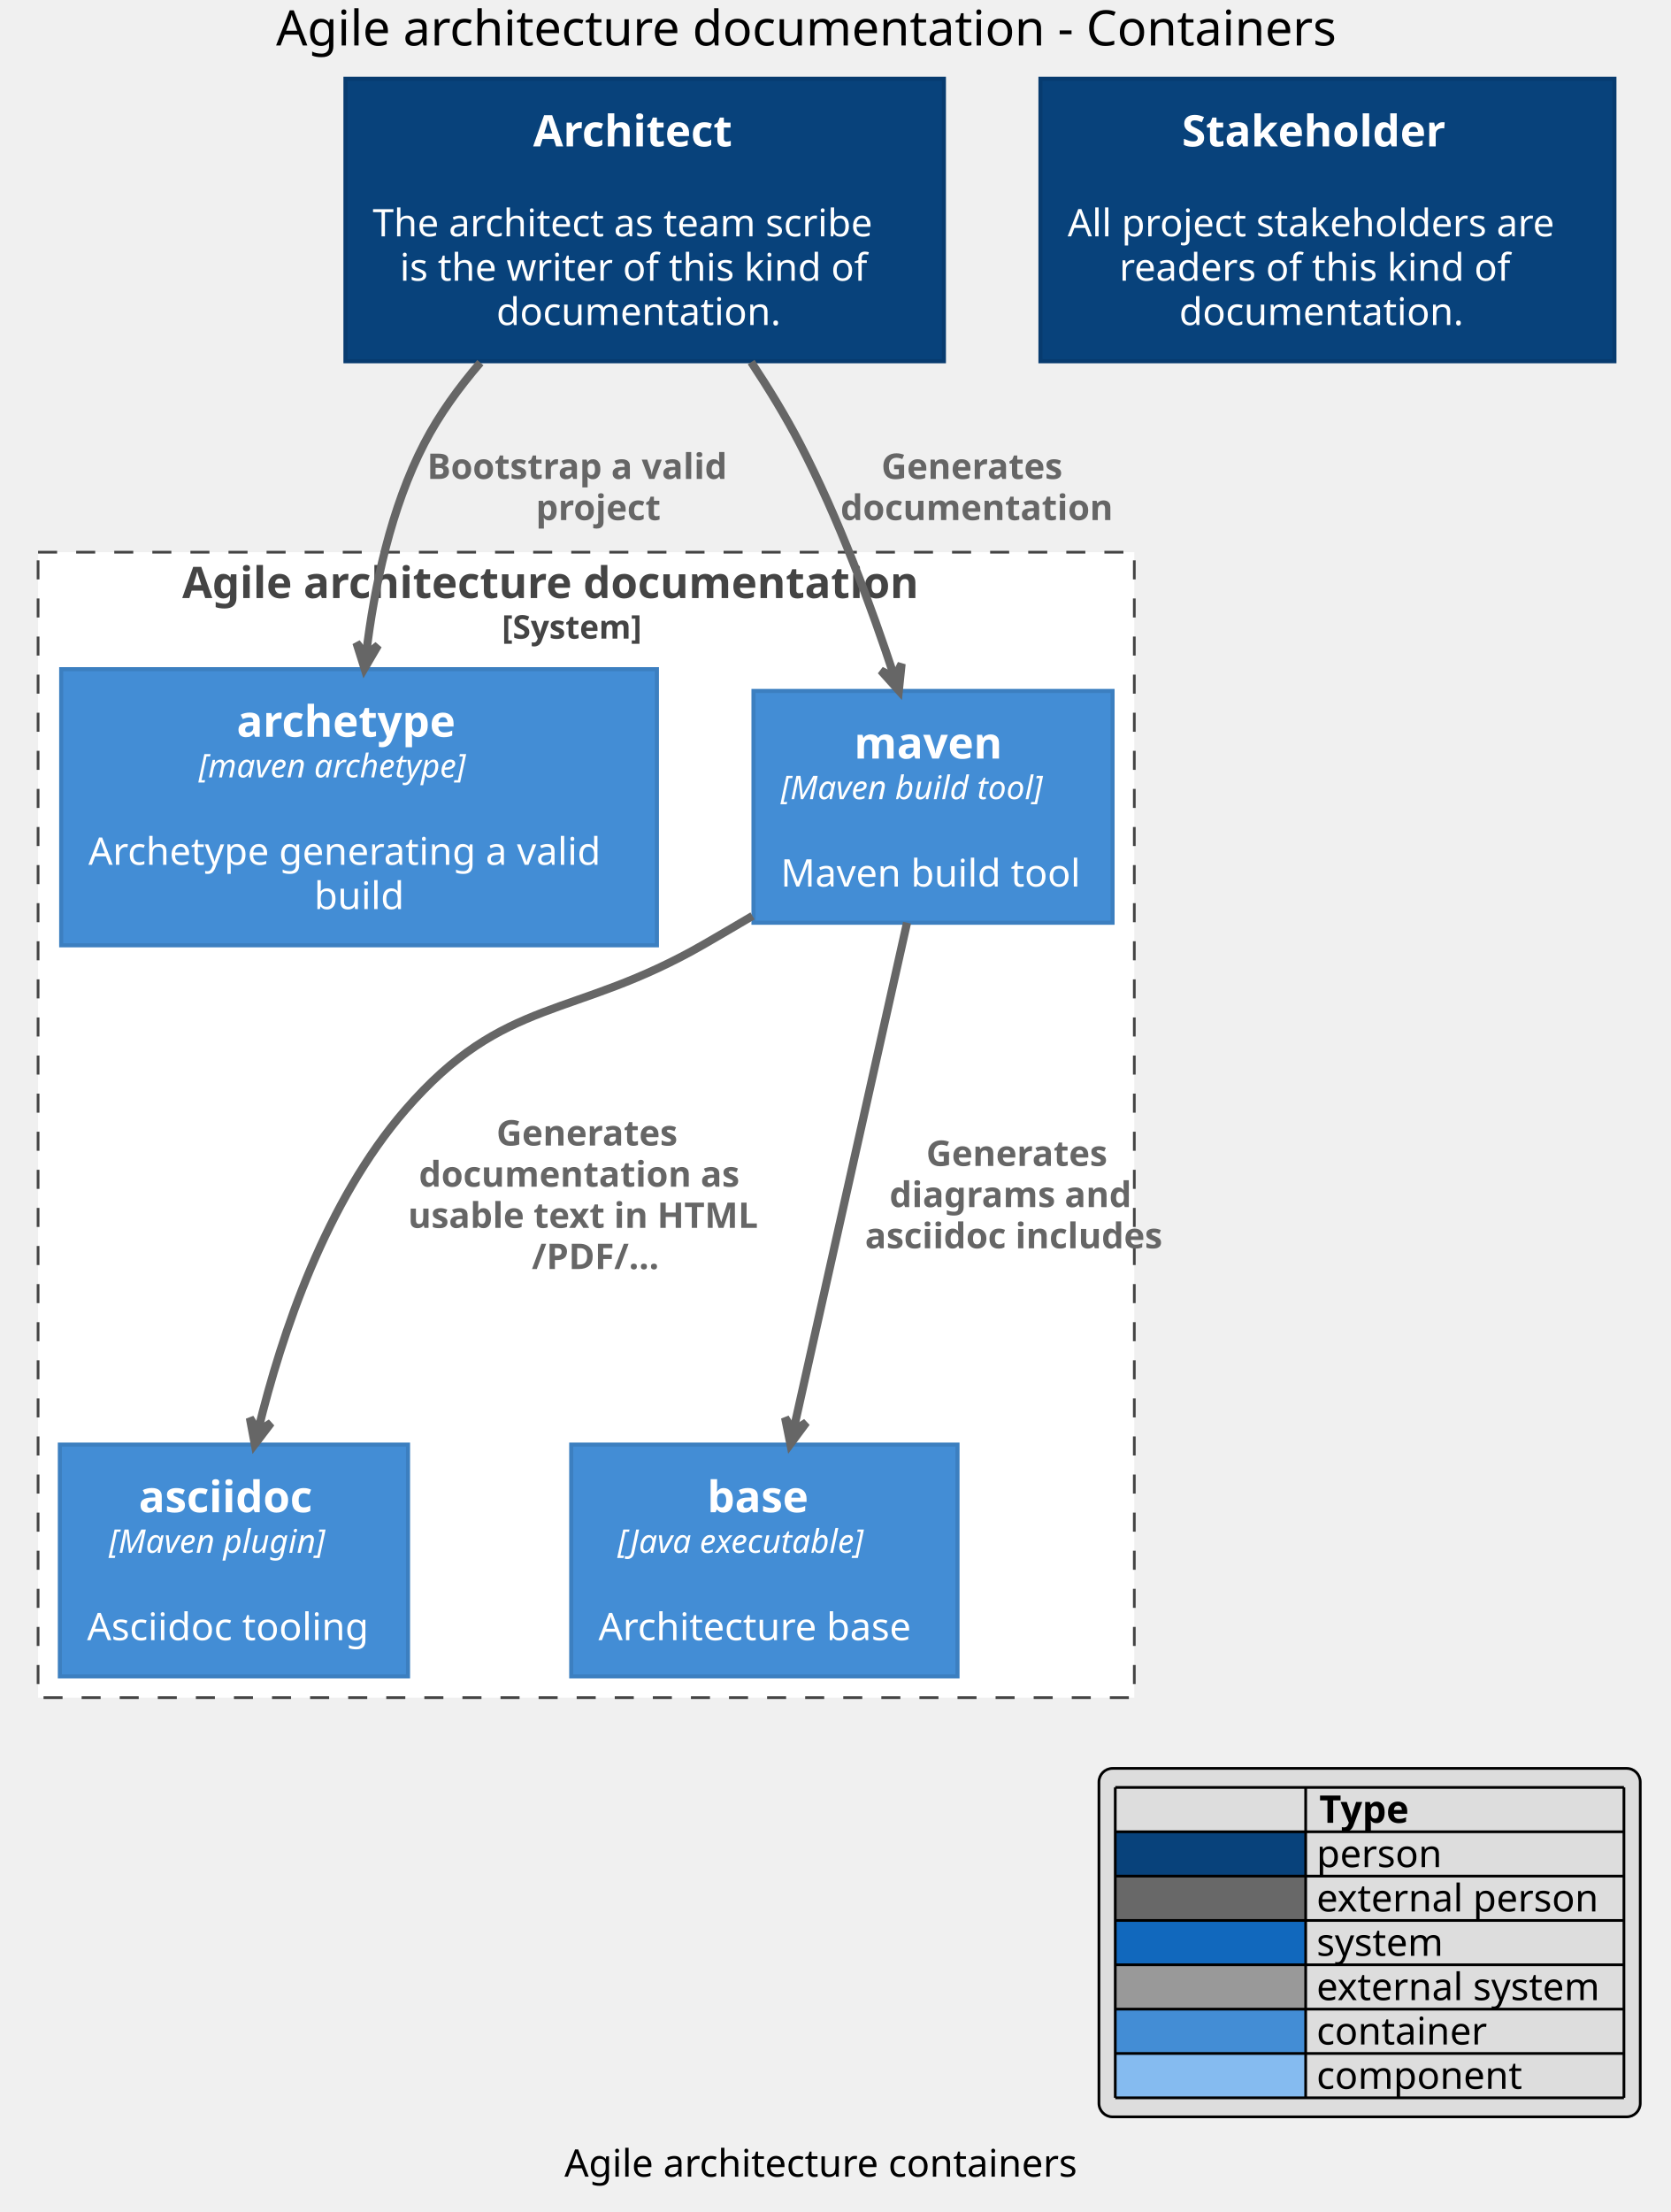
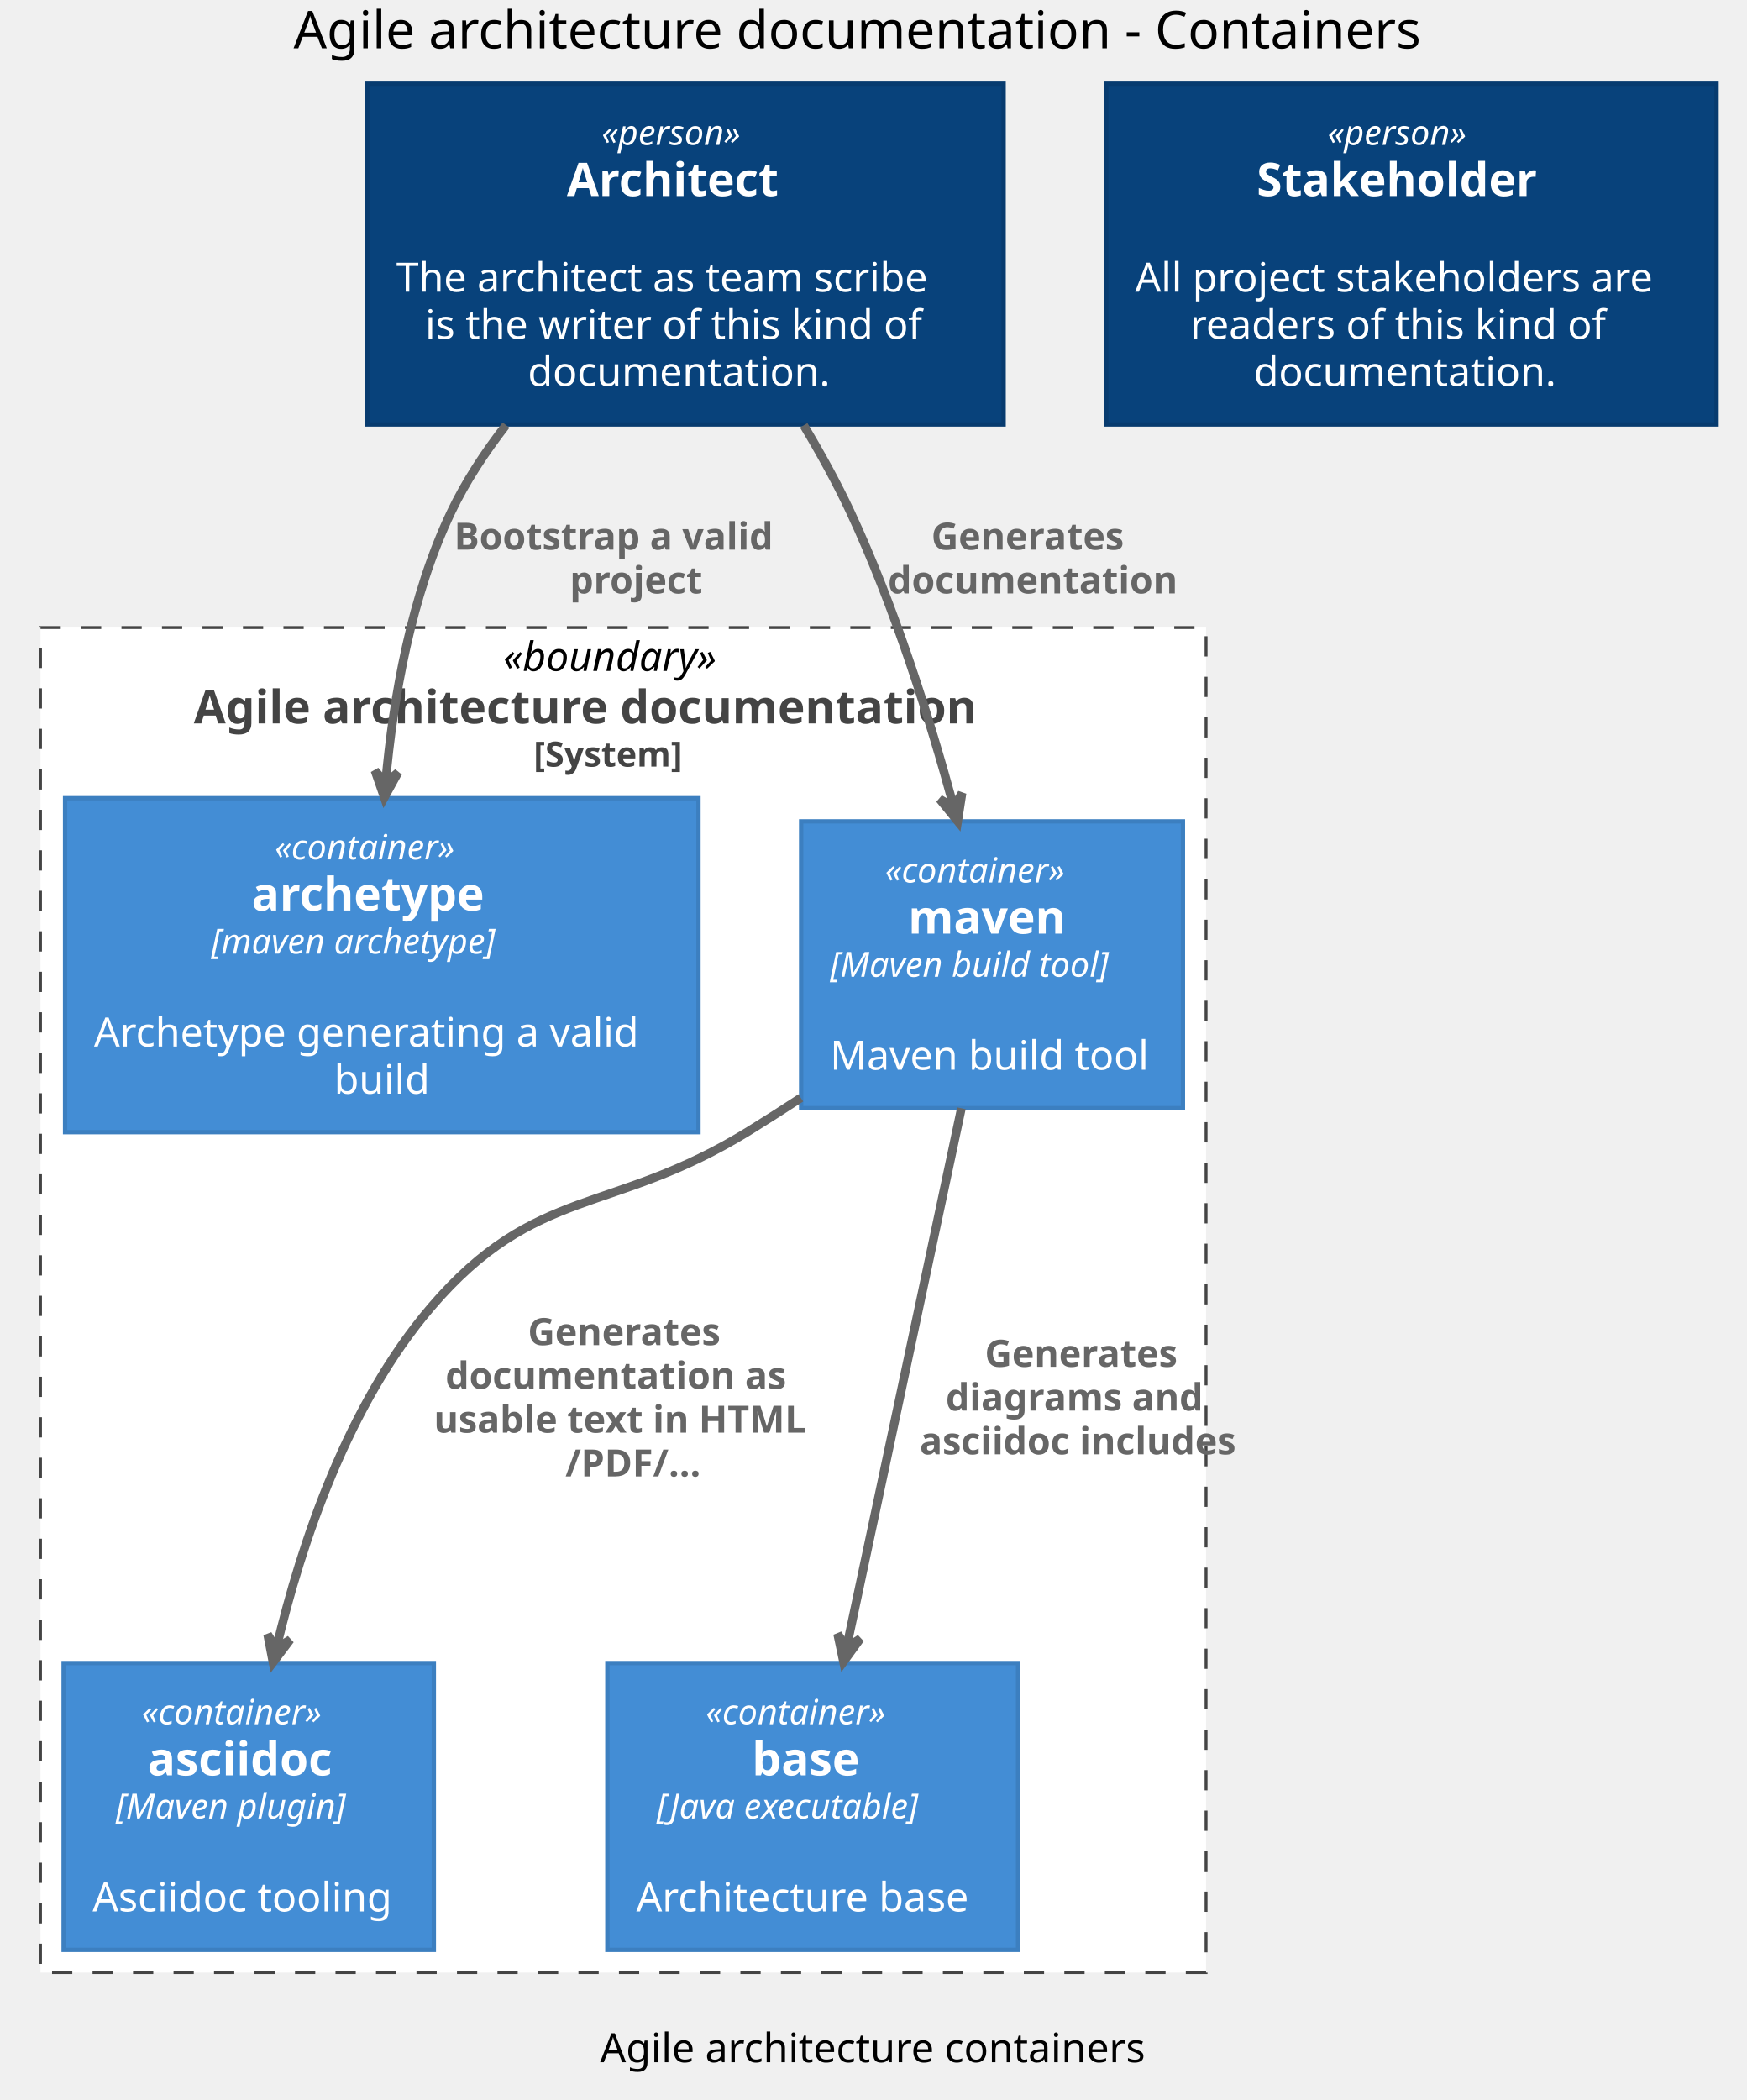
- <svg xmlns="http://www.w3.org/2000/svg" contentScriptType="application/ecmascript" contentStyleType="text/css" height="813px" preserveAspectRatio="none" style="width:614px;height:813px;" version="1.1" viewBox="0 0 614 813" width="614px" zoomAndPan="magnify">
+ <svg xmlns="http://www.w3.org/2000/svg" contentScriptType="application/ecmascript" contentStyleType="text/css" height="726px" preserveAspectRatio="none" style="width:604px;height:726px;" version="1.1" viewBox="0 0 604 726" width="604px" zoomAndPan="magnify">
  <defs>
    <style type="text/css">path:hover { stroke: #ADFF2F !important;}</style>
  </defs>
  <g>
    <text fill="#000000" font-family="sans-serif" font-size="18" lengthAdjust="spacingAndGlyphs" textLength="409" x="101.5" y="16.708">Agile architecture documentation - Containers</text>
-     <rect fill="#FFFFFF" height="421" style="stroke: #444444; stroke-width: 1.0; stroke-dasharray: 7.0,7.0;" width="403" x="14" y="202.953" />
-     <text fill="#444444" font-family="sans-serif" font-size="16" font-weight="bold" lengthAdjust="spacingAndGlyphs" textLength="297" x="67" y="219.805">Agile architecture documentation</text>
-     <text fill="#444444" font-family="sans-serif" font-size="12" font-weight="bold" lengthAdjust="spacingAndGlyphs" textLength="62" x="184.5" y="234.717">[System]</text>
-     <rect fill="#438DD5" height="101.484" style="stroke: #3C7FC0; stroke-width: 1.5;" width="219" x="22.5" y="245.953" />
-     <text fill="#FFFFFF" font-family="sans-serif" font-size="16" font-weight="bold" lengthAdjust="spacingAndGlyphs" textLength="90" x="87" y="270.805">archetype</text>
-     <text fill="#FFFFFF" font-family="sans-serif" font-size="12" font-style="italic" lengthAdjust="spacingAndGlyphs" textLength="118" x="73" y="285.717">[maven archetype]</text>
-     <text fill="#FFFFFF" font-family="sans-serif" font-size="14" lengthAdjust="spacingAndGlyphs" textLength="0" x="134" y="301.542" />
-     <text fill="#FFFFFF" font-family="sans-serif" font-size="14" lengthAdjust="spacingAndGlyphs" textLength="195" x="32.5" y="317.839">Archetype generating a valid</text>
-     <text fill="#FFFFFF" font-family="sans-serif" font-size="14" lengthAdjust="spacingAndGlyphs" textLength="33" x="115.5" y="334.136">build</text>
-     <rect fill="#438DD5" height="85.188" style="stroke: #3C7FC0; stroke-width: 1.5;" width="128" x="22" y="530.953" />
-     <text fill="#FFFFFF" font-family="sans-serif" font-size="16" font-weight="bold" lengthAdjust="spacingAndGlyphs" textLength="70" x="51" y="555.805">asciidoc</text>
-     <text fill="#FFFFFF" font-family="sans-serif" font-size="12" font-style="italic" lengthAdjust="spacingAndGlyphs" textLength="92" x="40" y="570.717">[Maven plugin]</text>
-     <text fill="#FFFFFF" font-family="sans-serif" font-size="14" lengthAdjust="spacingAndGlyphs" textLength="0" x="88" y="586.542" />
-     <text fill="#FFFFFF" font-family="sans-serif" font-size="14" lengthAdjust="spacingAndGlyphs" textLength="108" x="32" y="602.839">Asciidoc tooling</text>
-     <rect fill="#438DD5" height="85.188" style="stroke: #3C7FC0; stroke-width: 1.5;" width="142" x="210" y="530.953" />
-     <text fill="#FFFFFF" font-family="sans-serif" font-size="16" font-weight="bold" lengthAdjust="spacingAndGlyphs" textLength="42" x="260" y="555.805">base</text>
-     <text fill="#FFFFFF" font-family="sans-serif" font-size="12" font-style="italic" lengthAdjust="spacingAndGlyphs" textLength="108" x="227" y="570.717">[Java executable]</text>
-     <text fill="#FFFFFF" font-family="sans-serif" font-size="14" lengthAdjust="spacingAndGlyphs" textLength="0" x="283" y="586.542" />
-     <text fill="#FFFFFF" font-family="sans-serif" font-size="14" lengthAdjust="spacingAndGlyphs" textLength="122" x="220" y="602.839">Architecture base</text>
-     <rect fill="#438DD5" height="85.188" style="stroke: #3C7FC0; stroke-width: 1.5;" width="132" x="277" y="253.953" />
-     <text fill="#FFFFFF" font-family="sans-serif" font-size="16" font-weight="bold" lengthAdjust="spacingAndGlyphs" textLength="58" x="314" y="278.805">maven</text>
-     <text fill="#FFFFFF" font-family="sans-serif" font-size="12" font-style="italic" lengthAdjust="spacingAndGlyphs" textLength="112" x="287" y="293.717">[Maven build tool]</text>
-     <text fill="#FFFFFF" font-family="sans-serif" font-size="14" lengthAdjust="spacingAndGlyphs" textLength="0" x="345" y="309.542" />
-     <text fill="#FFFFFF" font-family="sans-serif" font-size="14" lengthAdjust="spacingAndGlyphs" textLength="112" x="287" y="325.839">Maven build tool</text>
-     <rect fill="#08427B" height="103.812" style="stroke: #073B6F; stroke-width: 1.5;" width="220" x="127" y="28.953" />
-     <text fill="#FFFFFF" font-family="sans-serif" font-size="16" font-weight="bold" lengthAdjust="spacingAndGlyphs" textLength="82" x="196" y="53.805">Architect</text>
-     <text fill="#FFFFFF" font-family="sans-serif" font-size="14" lengthAdjust="spacingAndGlyphs" textLength="0" x="239" y="70.573" />
-     <text fill="#FFFFFF" font-family="sans-serif" font-size="14" lengthAdjust="spacingAndGlyphs" textLength="196" x="137" y="86.87">The architect as team scribe</text>
-     <text fill="#FFFFFF" font-family="sans-serif" font-size="14" lengthAdjust="spacingAndGlyphs" textLength="176" x="147" y="103.167">is the writer of this kind of</text>
-     <text fill="#FFFFFF" font-family="sans-serif" font-size="14" lengthAdjust="spacingAndGlyphs" textLength="109" x="182.5" y="119.464">documentation.</text>
-     <rect fill="#08427B" height="103.812" style="stroke: #073B6F; stroke-width: 1.5;" width="211" x="382.5" y="28.953" />
-     <text fill="#FFFFFF" font-family="sans-serif" font-size="16" font-weight="bold" lengthAdjust="spacingAndGlyphs" textLength="107" x="434.5" y="53.805">Stakeholder</text>
-     <text fill="#FFFFFF" font-family="sans-serif" font-size="14" lengthAdjust="spacingAndGlyphs" textLength="0" x="490" y="70.573" />
-     <text fill="#FFFFFF" font-family="sans-serif" font-size="14" lengthAdjust="spacingAndGlyphs" textLength="187" x="392.5" y="86.87">All project stakeholders are</text>
-     <text fill="#FFFFFF" font-family="sans-serif" font-size="14" lengthAdjust="spacingAndGlyphs" textLength="149" x="411.5" y="103.167">readers of this kind of</text>
-     <text fill="#FFFFFF" font-family="sans-serif" font-size="14" lengthAdjust="spacingAndGlyphs" textLength="109" x="433.5" y="119.464">documentation.</text>
-     <path d="M176.583,133.276 C168.67,142.469 161.437,152.473 156,162.953 C143.699,186.664 137.587,215.573 134.595,240.418 " fill="none" id="1-&gt;6" style="stroke: #666666; stroke-width: 3.0;" />
-     <polygon fill="#666666" points="134.002,245.655,138.989,237.161,134.564,240.686,131.039,236.262,134.002,245.655" style="stroke: #666666; stroke-width: 3.0;" />
-     <text fill="#666666" font-family="sans-serif" font-size="13" font-weight="bold" lengthAdjust="spacingAndGlyphs" textLength="127" x="157" y="176.02">Bootstrap a valid</text>
-     <text fill="#666666" font-family="sans-serif" font-size="13" font-weight="bold" lengthAdjust="spacingAndGlyphs" textLength="52" x="197" y="191.153">project</text>
-     <path d="M276.158,133.082 C282.566,142.748 288.8,152.955 294,162.953 C308.264,190.378 320.296,222.911 328.868,248.995 " fill="none" id="1-&gt;8" style="stroke: #666666; stroke-width: 3.0;" />
-     <polygon fill="#666666" points="330.428,253.787,331.446,243.991,328.881,249.033,323.839,246.467,330.428,253.787" style="stroke: #666666; stroke-width: 3.0;" />
-     <text fill="#666666" font-family="sans-serif" font-size="13" font-weight="bold" lengthAdjust="spacingAndGlyphs" textLength="76" x="324" y="176.02">Generates</text>
-     <text fill="#666666" font-family="sans-serif" font-size="13" font-weight="bold" lengthAdjust="spacingAndGlyphs" textLength="111" x="309" y="191.153">documentation</text>
-     <path d="M276.641,336.639 C270.692,340.154 264.746,343.634 259,346.953 C210.593,374.915 185.613,365.708 149,407.953 C119.925,441.501 103.606,489.858 94.903,525.645 " fill="none" id="8-&gt;40" style="stroke: #666666; stroke-width: 3.0;" />
-     <polygon fill="#666666" points="93.674,530.831,99.642,522.996,94.827,525.965,91.858,521.15,93.674,530.831" style="stroke: #666666; stroke-width: 3.0;" />
-     <text fill="#666666" font-family="sans-serif" font-size="13" font-weight="bold" lengthAdjust="spacingAndGlyphs" textLength="76" x="182.5" y="421.02">Generates</text>
-     <text fill="#666666" font-family="sans-serif" font-size="13" font-weight="bold" lengthAdjust="spacingAndGlyphs" textLength="133" x="154" y="436.153">documentation as</text>
-     <text fill="#666666" font-family="sans-serif" font-size="13" font-weight="bold" lengthAdjust="spacingAndGlyphs" textLength="146" x="150" y="451.286">usable text in HTML</text>
-     <text fill="#666666" font-family="sans-serif" font-size="13" font-weight="bold" lengthAdjust="spacingAndGlyphs" textLength="55" x="195.5" y="466.418">/PDF/...</text>
-     <path d="M333.448,339.127 C322.161,389.554 303.434,473.223 291.678,525.747 " fill="none" id="8-&gt;10" style="stroke: #666666; stroke-width: 3.0;" />
-     <polygon fill="#666666" points="290.562,530.73,296.432,522.822,291.655,525.851,288.625,521.074,290.562,530.73" style="stroke: #666666; stroke-width: 3.0;" />
-     <text fill="#666666" font-family="sans-serif" font-size="13" font-weight="bold" lengthAdjust="spacingAndGlyphs" textLength="76" x="340.5" y="428.52">Generates</text>
-     <text fill="#666666" font-family="sans-serif" font-size="13" font-weight="bold" lengthAdjust="spacingAndGlyphs" textLength="103" x="327" y="443.653">diagrams and</text>
-     <text fill="#666666" font-family="sans-serif" font-size="13" font-weight="bold" lengthAdjust="spacingAndGlyphs" textLength="126" x="318" y="458.786">asciidoc includes</text>
-     <rect fill="#DDDDDD" height="128.078" rx="5" ry="5" style="stroke: #000000; stroke-width: 1.0;" width="199" x="404" y="649.953" />
-     <text fill="#000000" font-family="sans-serif" font-size="14" font-weight="bold" lengthAdjust="spacingAndGlyphs" textLength="0" x="480" y="669.948" />
-     <text fill="#000000" font-family="sans-serif" font-size="14" font-weight="bold" lengthAdjust="spacingAndGlyphs" textLength="39" x="485" y="669.948">Type</text>
-     <rect fill="#08427B" height="16.297" style="stroke: none; stroke-width: 1.0;" width="70" x="410" y="673.25" />
-     <text fill="#000000" font-family="sans-serif" font-size="14" lengthAdjust="spacingAndGlyphs" textLength="0" x="434" y="686.245" />
-     <text fill="#000000" font-family="sans-serif" font-size="14" lengthAdjust="spacingAndGlyphs" textLength="49" x="484" y="686.245">person</text>
-     <rect fill="#686868" height="16.297" style="stroke: none; stroke-width: 1.0;" width="70" x="410" y="689.547" />
-     <text fill="#000000" font-family="sans-serif" font-size="14" lengthAdjust="spacingAndGlyphs" textLength="0" x="434" y="702.542" />
-     <text fill="#000000" font-family="sans-serif" font-size="14" lengthAdjust="spacingAndGlyphs" textLength="108" x="484" y="702.542">external person</text>
-     <rect fill="#1168BD" height="16.297" style="stroke: none; stroke-width: 1.0;" width="70" x="410" y="705.844" />
-     <text fill="#000000" font-family="sans-serif" font-size="14" lengthAdjust="spacingAndGlyphs" textLength="0" x="422" y="718.839" />
-     <text fill="#000000" font-family="sans-serif" font-size="14" lengthAdjust="spacingAndGlyphs" textLength="50" x="484" y="718.839">system</text>
-     <rect fill="#999999" height="16.297" style="stroke: none; stroke-width: 1.0;" width="70" x="410" y="722.141" />
-     <text fill="#000000" font-family="sans-serif" font-size="14" lengthAdjust="spacingAndGlyphs" textLength="0" x="434" y="735.136" />
-     <text fill="#000000" font-family="sans-serif" font-size="14" lengthAdjust="spacingAndGlyphs" textLength="109" x="484" y="735.136">external system</text>
-     <rect fill="#438DD5" height="16.297" style="stroke: none; stroke-width: 1.0;" width="70" x="410" y="738.438" />
-     <text fill="#000000" font-family="sans-serif" font-size="14" lengthAdjust="spacingAndGlyphs" textLength="0" x="422" y="751.433" />
-     <text fill="#000000" font-family="sans-serif" font-size="14" lengthAdjust="spacingAndGlyphs" textLength="65" x="484" y="751.433">container</text>
-     <rect fill="#85BBF0" height="16.297" style="stroke: none; stroke-width: 1.0;" width="70" x="410" y="754.734" />
-     <text fill="#000000" font-family="sans-serif" font-size="14" lengthAdjust="spacingAndGlyphs" textLength="0" x="422" y="767.73" />
-     <text fill="#000000" font-family="sans-serif" font-size="14" lengthAdjust="spacingAndGlyphs" textLength="80" x="484" y="767.73">component</text>
-     <line style="stroke: #000000; stroke-width: 1.0;" x1="410" x2="597" y1="656.953" y2="656.953" />
-     <line style="stroke: #000000; stroke-width: 1.0;" x1="410" x2="597" y1="673.25" y2="673.25" />
-     <line style="stroke: #000000; stroke-width: 1.0;" x1="410" x2="597" y1="689.547" y2="689.547" />
-     <line style="stroke: #000000; stroke-width: 1.0;" x1="410" x2="597" y1="705.844" y2="705.844" />
-     <line style="stroke: #000000; stroke-width: 1.0;" x1="410" x2="597" y1="722.141" y2="722.141" />
-     <line style="stroke: #000000; stroke-width: 1.0;" x1="410" x2="597" y1="738.438" y2="738.438" />
-     <line style="stroke: #000000; stroke-width: 1.0;" x1="410" x2="597" y1="754.734" y2="754.734" />
-     <line style="stroke: #000000; stroke-width: 1.0;" x1="410" x2="597" y1="771.031" y2="771.031" />
-     <line style="stroke: #000000; stroke-width: 1.0;" x1="410" x2="410" y1="656.953" y2="771.031" />
-     <line style="stroke: #000000; stroke-width: 1.0;" x1="480" x2="480" y1="656.953" y2="771.031" />
-     <line style="stroke: #000000; stroke-width: 1.0;" x1="597" x2="597" y1="656.953" y2="771.031" />
-     <text fill="#000000" font-family="sans-serif" font-size="14" lengthAdjust="spacingAndGlyphs" textLength="197" x="207.5" y="800.026">Agile architecture containers</text>
+     <rect fill="#FFFFFF" height="465" style="stroke: #444444; stroke-width: 1.0; stroke-dasharray: 7.0,7.0;" width="403" x="14" y="216.953" />
+     <text fill="#000000" font-family="sans-serif" font-size="14" font-style="italic" lengthAdjust="spacingAndGlyphs" textLength="83" x="174" y="231.948">«boundary»</text>
+     <text fill="#444444" font-family="sans-serif" font-size="16" font-weight="bold" lengthAdjust="spacingAndGlyphs" textLength="297" x="67" y="250.102">Agile architecture documentation</text>
+     <text fill="#444444" font-family="sans-serif" font-size="12" font-weight="bold" lengthAdjust="spacingAndGlyphs" textLength="62" x="184.5" y="265.014">[System]</text>
+     <rect fill="#438DD5" height="115.453" style="stroke: #3C7FC0; stroke-width: 1.5;" width="219" x="22.5" y="275.953" />
+     <text fill="#FFFFFF" font-family="sans-serif" font-size="12" font-style="italic" lengthAdjust="spacingAndGlyphs" textLength="74" x="95" y="297.092">«container»</text>
+     <text fill="#FFFFFF" font-family="sans-serif" font-size="16" font-weight="bold" lengthAdjust="spacingAndGlyphs" textLength="90" x="87" y="314.773">archetype</text>
+     <text fill="#FFFFFF" font-family="sans-serif" font-size="12" font-style="italic" lengthAdjust="spacingAndGlyphs" textLength="118" x="73" y="329.685">[maven archetype]</text>
+     <text fill="#FFFFFF" font-family="sans-serif" font-size="14" lengthAdjust="spacingAndGlyphs" textLength="0" x="134" y="345.511" />
+     <text fill="#FFFFFF" font-family="sans-serif" font-size="14" lengthAdjust="spacingAndGlyphs" textLength="195" x="32.5" y="361.808">Archetype generating a valid</text>
+     <text fill="#FFFFFF" font-family="sans-serif" font-size="14" lengthAdjust="spacingAndGlyphs" textLength="33" x="115.5" y="378.104">build</text>
+     <rect fill="#438DD5" height="99.156" style="stroke: #3C7FC0; stroke-width: 1.5;" width="128" x="22" y="574.953" />
+     <text fill="#FFFFFF" font-family="sans-serif" font-size="12" font-style="italic" lengthAdjust="spacingAndGlyphs" textLength="74" x="49" y="596.092">«container»</text>
+     <text fill="#FFFFFF" font-family="sans-serif" font-size="16" font-weight="bold" lengthAdjust="spacingAndGlyphs" textLength="70" x="51" y="613.773">asciidoc</text>
+     <text fill="#FFFFFF" font-family="sans-serif" font-size="12" font-style="italic" lengthAdjust="spacingAndGlyphs" textLength="92" x="40" y="628.686">[Maven plugin]</text>
+     <text fill="#FFFFFF" font-family="sans-serif" font-size="14" lengthAdjust="spacingAndGlyphs" textLength="0" x="88" y="644.511" />
+     <text fill="#FFFFFF" font-family="sans-serif" font-size="14" lengthAdjust="spacingAndGlyphs" textLength="108" x="32" y="660.808">Asciidoc tooling</text>
+     <rect fill="#438DD5" height="99.156" style="stroke: #3C7FC0; stroke-width: 1.5;" width="142" x="210" y="574.953" />
+     <text fill="#FFFFFF" font-family="sans-serif" font-size="12" font-style="italic" lengthAdjust="spacingAndGlyphs" textLength="74" x="244" y="596.092">«container»</text>
+     <text fill="#FFFFFF" font-family="sans-serif" font-size="16" font-weight="bold" lengthAdjust="spacingAndGlyphs" textLength="42" x="260" y="613.773">base</text>
+     <text fill="#FFFFFF" font-family="sans-serif" font-size="12" font-style="italic" lengthAdjust="spacingAndGlyphs" textLength="108" x="227" y="628.686">[Java executable]</text>
+     <text fill="#FFFFFF" font-family="sans-serif" font-size="14" lengthAdjust="spacingAndGlyphs" textLength="0" x="283" y="644.511" />
+     <text fill="#FFFFFF" font-family="sans-serif" font-size="14" lengthAdjust="spacingAndGlyphs" textLength="122" x="220" y="660.808">Architecture base</text>
+     <rect fill="#438DD5" height="99.156" style="stroke: #3C7FC0; stroke-width: 1.5;" width="132" x="277" y="283.953" />
+     <text fill="#FFFFFF" font-family="sans-serif" font-size="12" font-style="italic" lengthAdjust="spacingAndGlyphs" textLength="74" x="306" y="305.092">«container»</text>
+     <text fill="#FFFFFF" font-family="sans-serif" font-size="16" font-weight="bold" lengthAdjust="spacingAndGlyphs" textLength="58" x="314" y="322.773">maven</text>
+     <text fill="#FFFFFF" font-family="sans-serif" font-size="12" font-style="italic" lengthAdjust="spacingAndGlyphs" textLength="112" x="287" y="337.685">[Maven build tool]</text>
+     <text fill="#FFFFFF" font-family="sans-serif" font-size="14" lengthAdjust="spacingAndGlyphs" textLength="0" x="345" y="353.511" />
+     <text fill="#FFFFFF" font-family="sans-serif" font-size="14" lengthAdjust="spacingAndGlyphs" textLength="112" x="287" y="369.808">Maven build tool</text>
+     <rect fill="#08427B" height="117.781" style="stroke: #073B6F; stroke-width: 1.5;" width="220" x="127" y="28.953" />
+     <text fill="#FFFFFF" font-family="sans-serif" font-size="12" font-style="italic" lengthAdjust="spacingAndGlyphs" textLength="58" x="208" y="50.092">«person»</text>
+     <text fill="#FFFFFF" font-family="sans-serif" font-size="16" font-weight="bold" lengthAdjust="spacingAndGlyphs" textLength="82" x="196" y="67.773">Architect</text>
+     <text fill="#FFFFFF" font-family="sans-serif" font-size="14" lengthAdjust="spacingAndGlyphs" textLength="0" x="239" y="84.542" />
+     <text fill="#FFFFFF" font-family="sans-serif" font-size="14" lengthAdjust="spacingAndGlyphs" textLength="196" x="137" y="100.839">The architect as team scribe</text>
+     <text fill="#FFFFFF" font-family="sans-serif" font-size="14" lengthAdjust="spacingAndGlyphs" textLength="176" x="147" y="117.136">is the writer of this kind of</text>
+     <text fill="#FFFFFF" font-family="sans-serif" font-size="14" lengthAdjust="spacingAndGlyphs" textLength="109" x="182.5" y="133.433">documentation.</text>
+     <rect fill="#08427B" height="117.781" style="stroke: #073B6F; stroke-width: 1.5;" width="211" x="382.5" y="28.953" />
+     <text fill="#FFFFFF" font-family="sans-serif" font-size="12" font-style="italic" lengthAdjust="spacingAndGlyphs" textLength="58" x="459" y="50.092">«person»</text>
+     <text fill="#FFFFFF" font-family="sans-serif" font-size="16" font-weight="bold" lengthAdjust="spacingAndGlyphs" textLength="107" x="434.5" y="67.773">Stakeholder</text>
+     <text fill="#FFFFFF" font-family="sans-serif" font-size="14" lengthAdjust="spacingAndGlyphs" textLength="0" x="490" y="84.542" />
+     <text fill="#FFFFFF" font-family="sans-serif" font-size="14" lengthAdjust="spacingAndGlyphs" textLength="187" x="392.5" y="100.839">All project stakeholders are</text>
+     <text fill="#FFFFFF" font-family="sans-serif" font-size="14" lengthAdjust="spacingAndGlyphs" textLength="149" x="411.5" y="117.136">readers of this kind of</text>
+     <text fill="#FFFFFF" font-family="sans-serif" font-size="14" lengthAdjust="spacingAndGlyphs" textLength="109" x="433.5" y="133.433">documentation.</text>
+     <path d="M174.961,146.96 C167.63,156.378 160.994,166.488 156,176.953 C142.178,205.915 135.972,241.009 133.309,270.619 " fill="none" id="1-&gt;6" style="stroke: #666666; stroke-width: 3.0;" />
+     <polygon fill="#666666" points="132.882,275.7,137.622,267.067,133.301,270.718,129.65,266.397,132.882,275.7" style="stroke: #666666; stroke-width: 3.0;" />
+     <text fill="#666666" font-family="sans-serif" font-size="13" font-weight="bold" lengthAdjust="spacingAndGlyphs" textLength="127" x="157" y="190.02">Bootstrap a valid</text>
+     <text fill="#666666" font-family="sans-serif" font-size="13" font-weight="bold" lengthAdjust="spacingAndGlyphs" textLength="52" x="197" y="205.153">project</text>
+     <path d="M277.889,147.033 C283.741,156.787 289.345,166.976 294,176.953 C309.254,209.648 321.413,248.322 329.803,279.044 " fill="none" id="1-&gt;8" style="stroke: #666666; stroke-width: 3.0;" />
+     <polygon fill="#666666" points="331.117,283.904,332.63,274.172,329.812,279.077,324.907,276.26,331.117,283.904" style="stroke: #666666; stroke-width: 3.0;" />
+     <text fill="#666666" font-family="sans-serif" font-size="13" font-weight="bold" lengthAdjust="spacingAndGlyphs" textLength="76" x="322" y="190.02">Generates</text>
+     <text fill="#666666" font-family="sans-serif" font-size="13" font-weight="bold" lengthAdjust="spacingAndGlyphs" textLength="111" x="307" y="205.153">documentation</text>
+     <path d="M276.895,379.549 C270.891,383.478 264.864,387.331 259,390.953 C211.438,420.33 185.326,409.461 149,451.953 C120.35,485.467 104.269,533.111 95.538,569.838 " fill="none" id="8-&gt;40" style="stroke: #666666; stroke-width: 3.0;" />
+     <polygon fill="#666666" points="94.406,574.717,100.337,566.854,95.536,569.847,92.544,565.046,94.406,574.717" style="stroke: #666666; stroke-width: 3.0;" />
+     <text fill="#666666" font-family="sans-serif" font-size="13" font-weight="bold" lengthAdjust="spacingAndGlyphs" textLength="76" x="182.5" y="465.02">Generates</text>
+     <text fill="#666666" font-family="sans-serif" font-size="13" font-weight="bold" lengthAdjust="spacingAndGlyphs" textLength="133" x="154" y="480.153">documentation as</text>
+     <text fill="#666666" font-family="sans-serif" font-size="13" font-weight="bold" lengthAdjust="spacingAndGlyphs" textLength="146" x="150" y="495.286">usable text in HTML</text>
+     <text fill="#666666" font-family="sans-serif" font-size="13" font-weight="bold" lengthAdjust="spacingAndGlyphs" textLength="55" x="195.5" y="510.418">/PDF/...</text>
+     <path d="M332.412,383.147 C321.389,434.885 304.167,515.716 292.736,569.371 " fill="none" id="8-&gt;10" style="stroke: #666666; stroke-width: 3.0;" />
+     <polygon fill="#666666" points="291.648,574.477,297.436,566.508,292.69,569.587,289.611,564.841,291.648,574.477" style="stroke: #666666; stroke-width: 3.0;" />
+     <text fill="#666666" font-family="sans-serif" font-size="13" font-weight="bold" lengthAdjust="spacingAndGlyphs" textLength="76" x="340.5" y="472.52">Generates</text>
+     <text fill="#666666" font-family="sans-serif" font-size="13" font-weight="bold" lengthAdjust="spacingAndGlyphs" textLength="103" x="327" y="487.653">diagrams and</text>
+     <text fill="#666666" font-family="sans-serif" font-size="13" font-weight="bold" lengthAdjust="spacingAndGlyphs" textLength="126" x="318" y="502.786">asciidoc includes</text>
+     <text fill="#000000" font-family="sans-serif" font-size="14" lengthAdjust="spacingAndGlyphs" textLength="197" x="207.5" y="712.948">Agile architecture containers</text>
  </g>
</svg>
